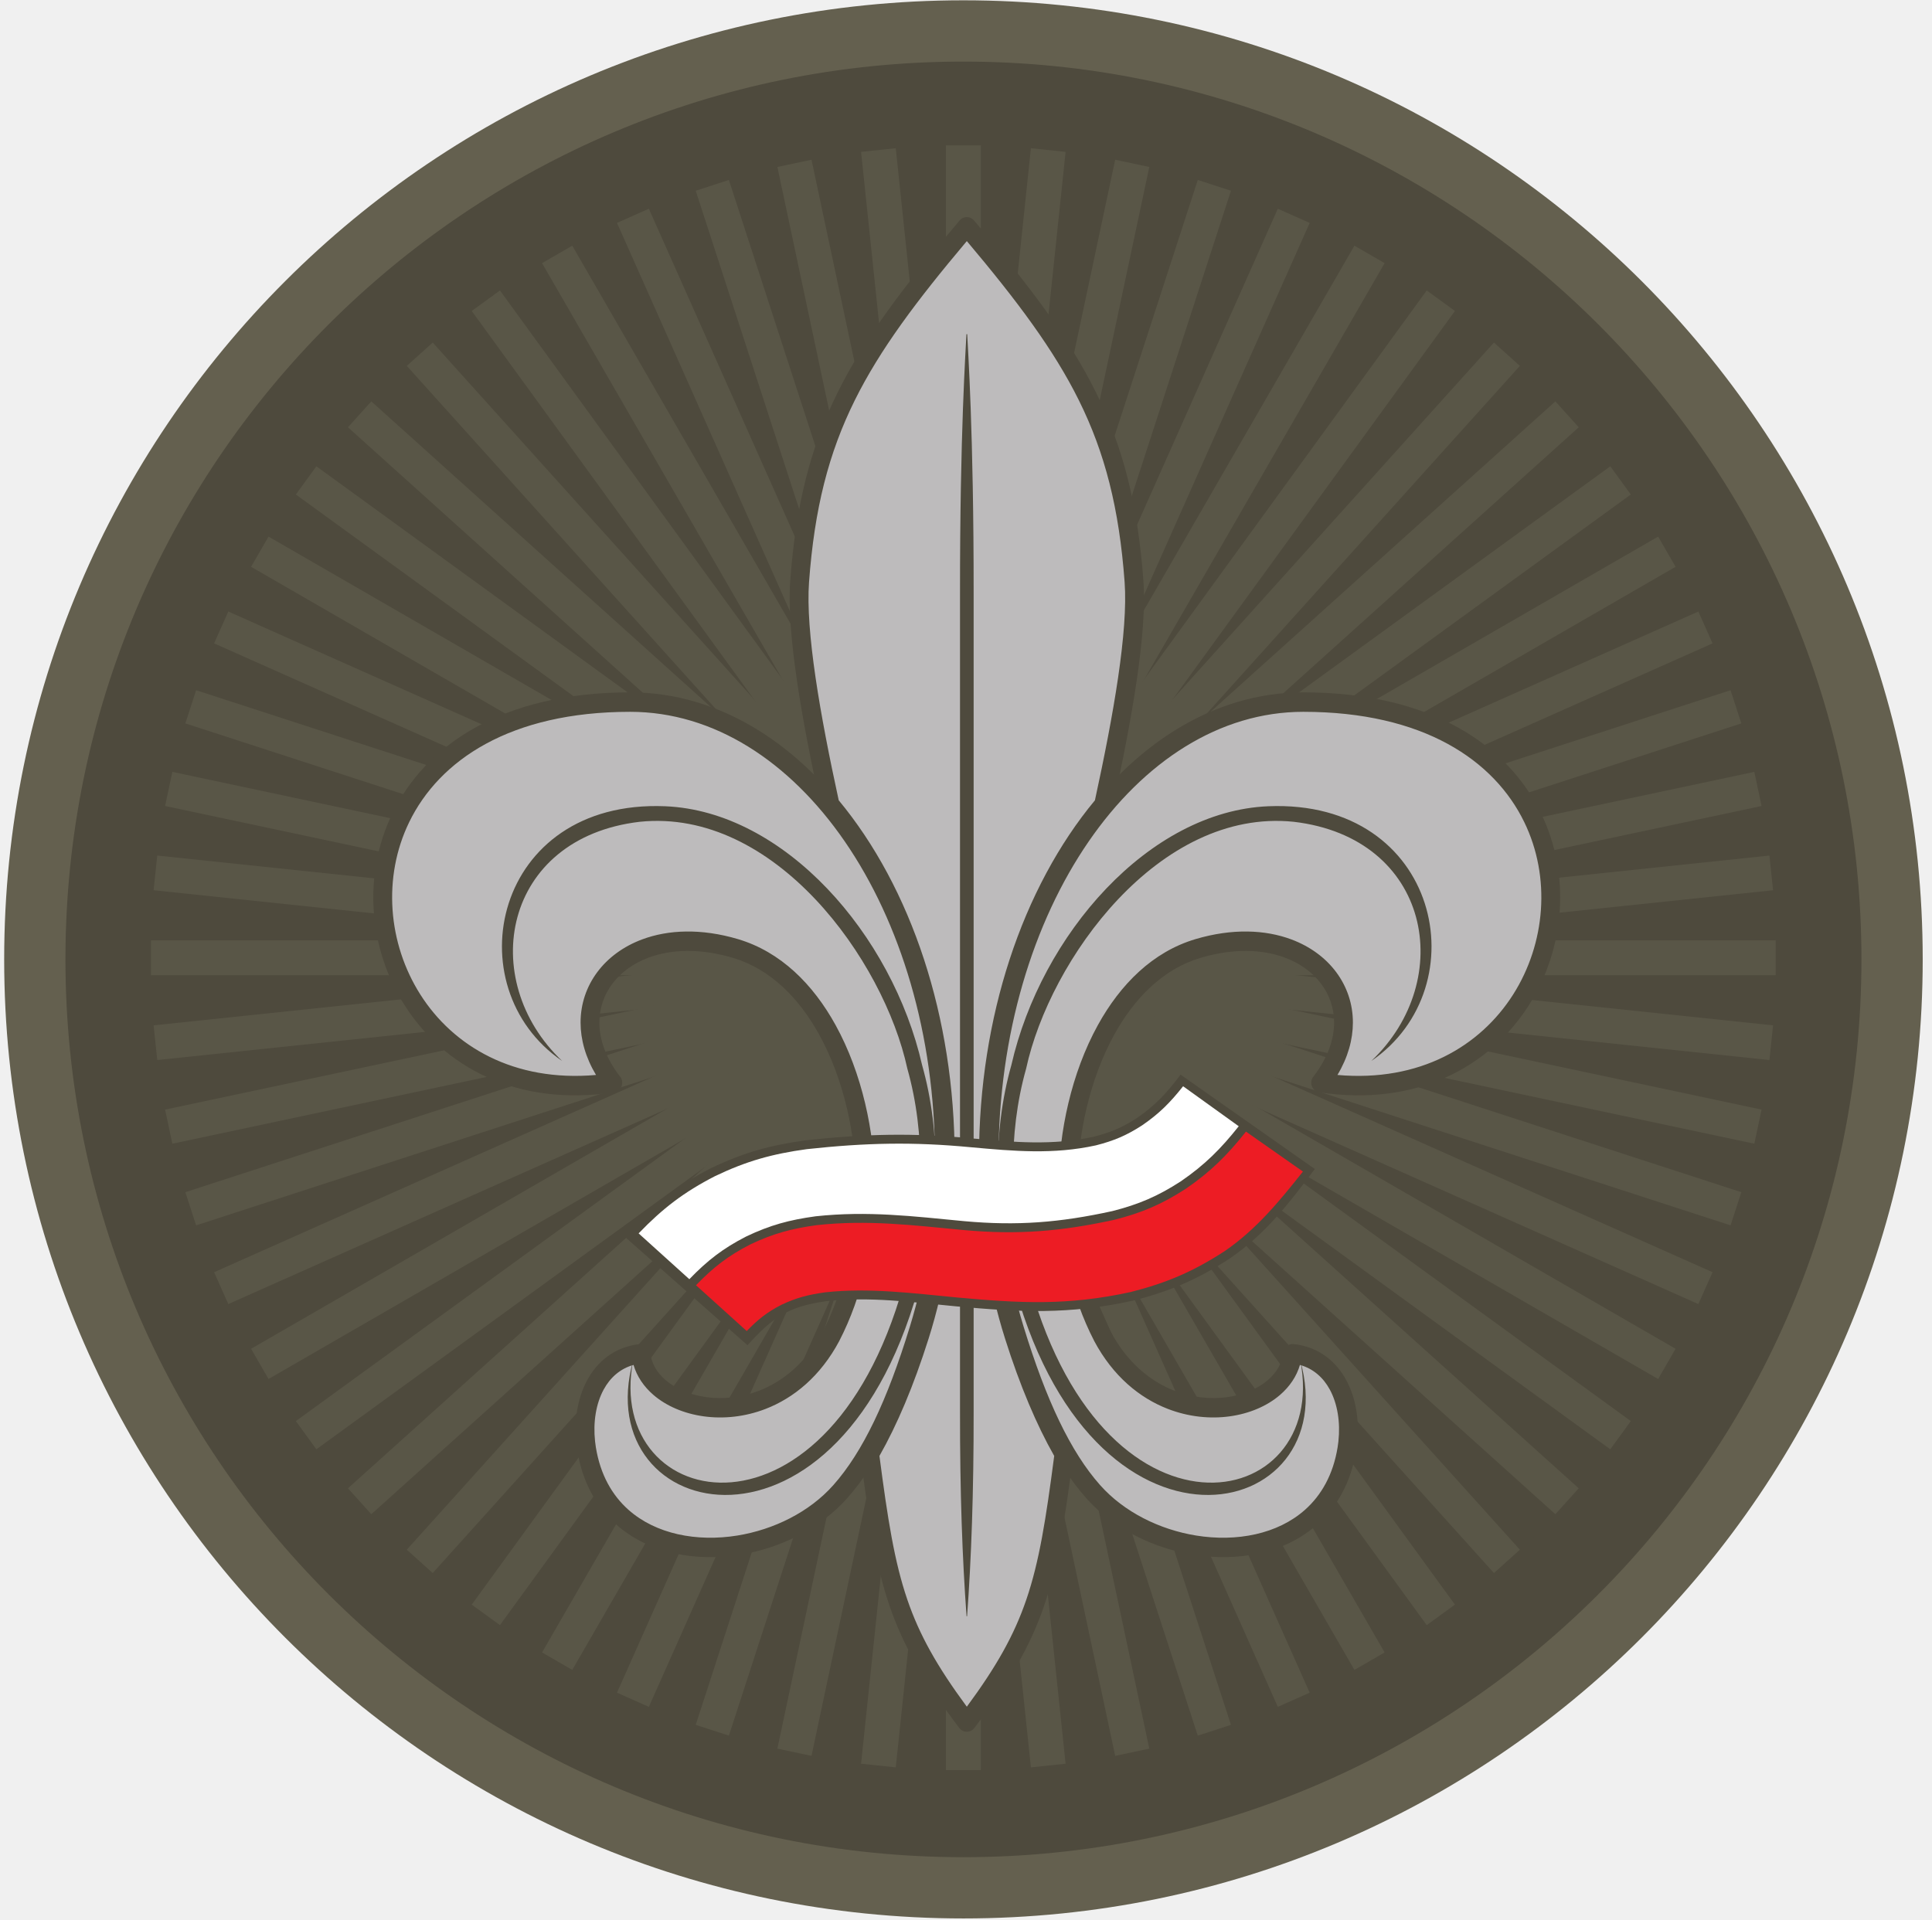
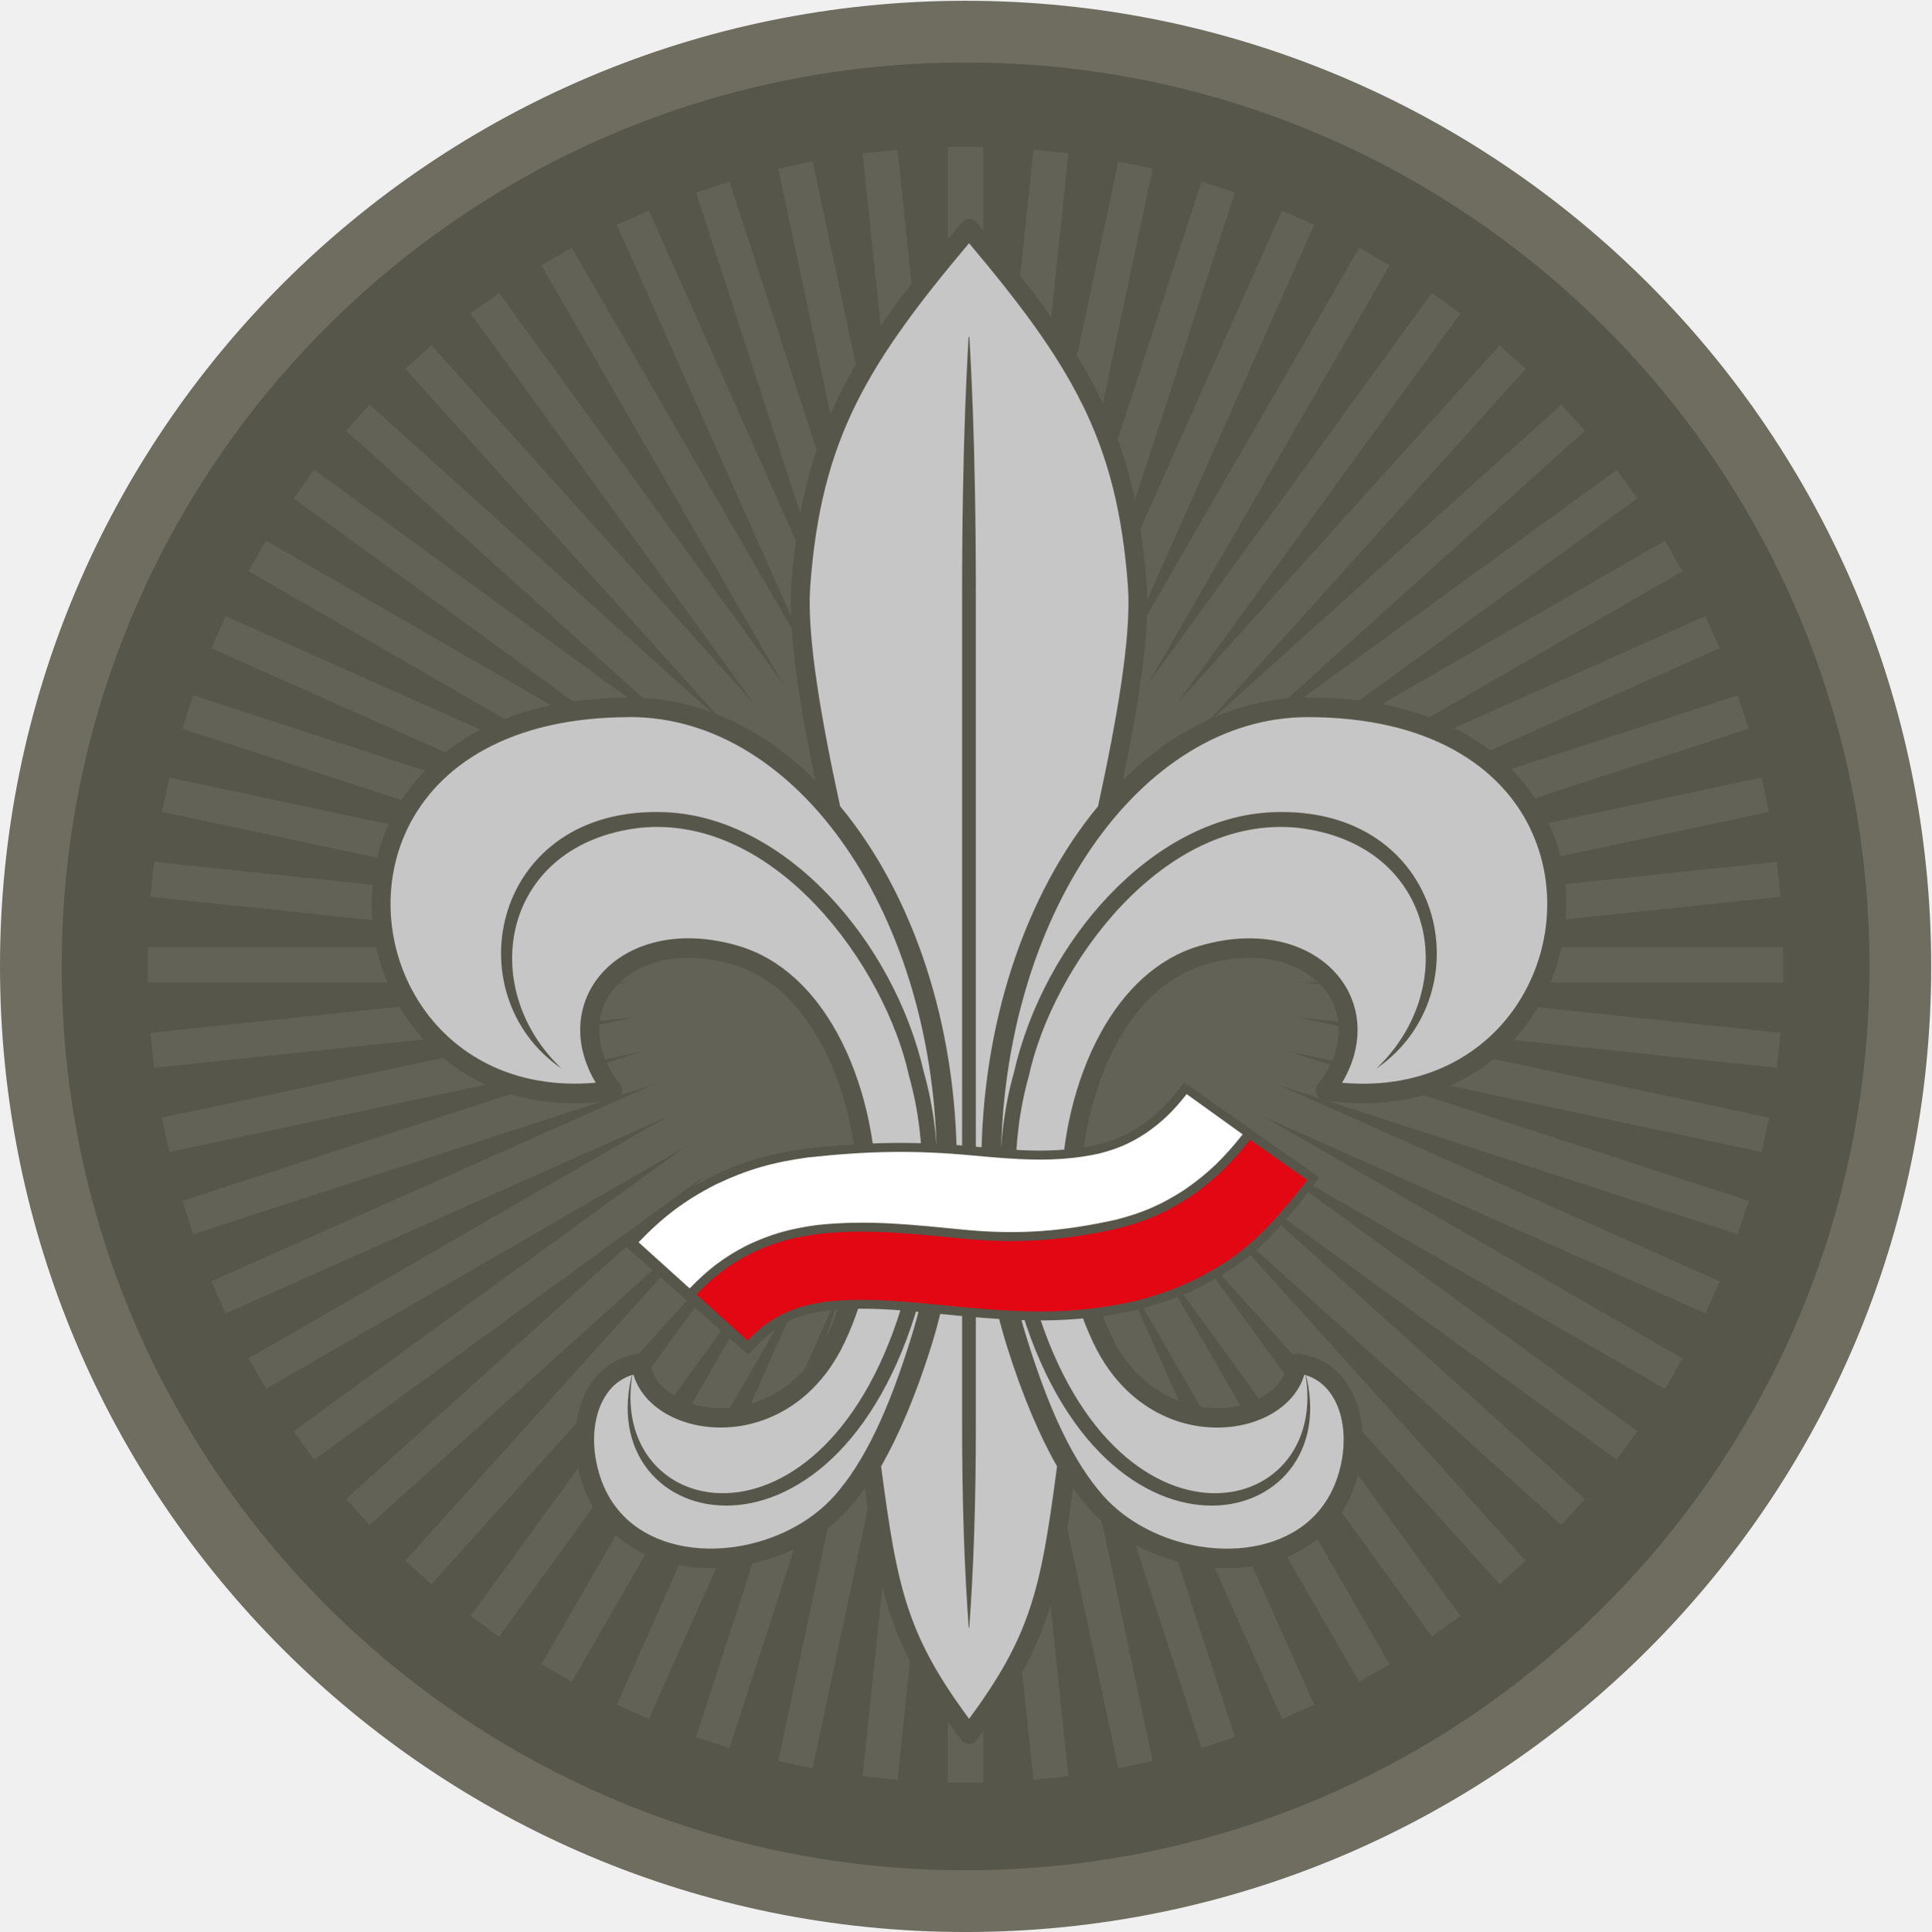
- <svg xmlns="http://www.w3.org/2000/svg" viewBox="0 0 209.333 208" height="208" width="209.333" xml:space="preserve" id="svg2" version="1.1">
-   <defs id="defs6" />
-   <g transform="matrix(1.333333,0,0,-1.333333,0,208)" id="g10">
-     <g transform="scale(0.1)" id="g12">
-       <path id="path14" style="fill:#64604f;fill-opacity:1;fill-rule:evenodd;stroke:none" d="m 782.922,1559.75 c 430.528,0 779.528,-349.01 779.528,-779.535 0,-430.52 -349,-779.524 -779.528,-779.524 C 352.398,0.691 3.395,349.695 3.395,780.215 c 0,430.525 349.003,779.535 779.527,779.535" />
-       <path id="path16" style="fill:#4e4a3d;fill-opacity:1;fill-rule:nonzero;stroke:none" d="m 782.922,1509.95 c 403.028,0 729.738,-326.71 729.738,-729.735 0,-403.024 -326.71,-729.738 -729.738,-729.738 -403.027,0 -729.738,326.714 -729.738,729.738 0,403.025 326.711,729.735 729.738,729.735" />
-       <path id="path18" style="fill:#4e4a3d;fill-opacity:1;fill-rule:evenodd;stroke:none" d="m 782.922,1440.37 c 364.598,0 660.148,-295.56 660.148,-660.155 0,-364.594 -295.55,-660.152 -660.148,-660.152 -364.594,0 -660.152,295.558 -660.152,660.152 0,364.595 295.558,660.155 660.152,660.155" />
-       <path id="path20" style="fill:none;stroke:#595647;stroke-width:28.347;stroke-linecap:butt;stroke-linejoin:miter;stroke-miterlimit:22.926;stroke-dasharray:none;stroke-opacity:1" d="M 782.836,1441.65 V 121.352" />
-       <path id="path22" style="fill:none;stroke:#595647;stroke-width:28.347;stroke-linecap:butt;stroke-linejoin:miter;stroke-miterlimit:22.926;stroke-dasharray:none;stroke-opacity:1" d="M 713.832,1438.04 851.84,124.969" />
-       <path id="path24" style="fill:none;stroke:#595647;stroke-width:28.347;stroke-linecap:butt;stroke-linejoin:miter;stroke-miterlimit:22.926;stroke-dasharray:none;stroke-opacity:1" d="M 645.582,1427.23 920.09,135.777" />
-       <path id="path26" style="fill:none;stroke:#595647;stroke-width:28.347;stroke-linecap:butt;stroke-linejoin:miter;stroke-miterlimit:22.926;stroke-dasharray:none;stroke-opacity:1" d="M 578.836,1409.34 986.832,153.66" />
-       <path id="path28" style="fill:none;stroke:#595647;stroke-width:28.347;stroke-linecap:butt;stroke-linejoin:miter;stroke-miterlimit:22.926;stroke-dasharray:none;stroke-opacity:1" d="M 514.328,1384.58 1051.34,178.426" />
-       <path id="path30" style="fill:none;stroke:#595647;stroke-width:28.347;stroke-linecap:butt;stroke-linejoin:miter;stroke-miterlimit:22.926;stroke-dasharray:none;stroke-opacity:1" d="M 452.762,1353.21 1112.91,209.797" />
-       <path id="path32" style="fill:none;stroke:#595647;stroke-width:28.347;stroke-linecap:butt;stroke-linejoin:miter;stroke-miterlimit:22.926;stroke-dasharray:none;stroke-opacity:1" d="M 394.809,1315.58 1170.86,247.43" />
-       <path id="path34" style="fill:none;stroke:#595647;stroke-width:28.347;stroke-linecap:butt;stroke-linejoin:miter;stroke-miterlimit:22.926;stroke-dasharray:none;stroke-opacity:1" d="M 341.109,1272.09 1224.56,290.914" />
-       <path id="path36" style="fill:none;stroke:#595647;stroke-width:28.347;stroke-linecap:butt;stroke-linejoin:miter;stroke-miterlimit:22.926;stroke-dasharray:none;stroke-opacity:1" d="M 292.25,1223.23 1273.43,339.777" />
-       <path id="path38" style="fill:none;stroke:#595647;stroke-width:28.347;stroke-linecap:butt;stroke-linejoin:miter;stroke-miterlimit:22.926;stroke-dasharray:none;stroke-opacity:1" d="M 248.762,1169.53 1316.91,393.477" />
-       <path id="path40" style="fill:none;stroke:#595647;stroke-width:28.347;stroke-linecap:butt;stroke-linejoin:miter;stroke-miterlimit:22.926;stroke-dasharray:none;stroke-opacity:1" d="M 211.129,1111.58 1354.54,451.43" />
-       <path id="path42" style="fill:none;stroke:#595647;stroke-width:28.347;stroke-linecap:butt;stroke-linejoin:miter;stroke-miterlimit:22.926;stroke-dasharray:none;stroke-opacity:1" d="M 179.758,1050.01 1385.91,512.996" />
-       <path id="path44" style="fill:none;stroke:#595647;stroke-width:28.347;stroke-linecap:butt;stroke-linejoin:miter;stroke-miterlimit:22.926;stroke-dasharray:none;stroke-opacity:1" d="M 154.996,985.504 1410.68,577.508" />
-       <path id="path46" style="fill:none;stroke:#595647;stroke-width:28.347;stroke-linecap:butt;stroke-linejoin:miter;stroke-miterlimit:22.926;stroke-dasharray:none;stroke-opacity:1" d="M 137.109,918.758 1428.56,644.25" />
-       <path id="path48" style="fill:none;stroke:#595647;stroke-width:28.347;stroke-linecap:butt;stroke-linejoin:miter;stroke-miterlimit:22.926;stroke-dasharray:none;stroke-opacity:1" d="M 126.305,850.508 1439.37,712.5" />
-       <path id="path50" style="fill:none;stroke:#595647;stroke-width:28.347;stroke-linecap:butt;stroke-linejoin:miter;stroke-miterlimit:22.926;stroke-dasharray:none;stroke-opacity:1" d="M 122.688,781.504 H 1442.99" />
-       <path id="path52" style="fill:none;stroke:#595647;stroke-width:28.347;stroke-linecap:butt;stroke-linejoin:miter;stroke-miterlimit:22.926;stroke-dasharray:none;stroke-opacity:1" d="M 126.305,712.5 1439.37,850.508" />
-       <path id="path54" style="fill:none;stroke:#595647;stroke-width:28.347;stroke-linecap:butt;stroke-linejoin:miter;stroke-miterlimit:22.926;stroke-dasharray:none;stroke-opacity:1" d="M 137.109,644.25 1428.56,918.758" />
-       <path id="path56" style="fill:none;stroke:#595647;stroke-width:28.347;stroke-linecap:butt;stroke-linejoin:miter;stroke-miterlimit:22.926;stroke-dasharray:none;stroke-opacity:1" d="M 154.996,577.508 1410.68,985.504" />
-       <path id="path58" style="fill:none;stroke:#595647;stroke-width:28.347;stroke-linecap:butt;stroke-linejoin:miter;stroke-miterlimit:22.926;stroke-dasharray:none;stroke-opacity:1" d="M 179.758,512.996 1385.91,1050.01" />
-       <path id="path60" style="fill:none;stroke:#595647;stroke-width:28.347;stroke-linecap:butt;stroke-linejoin:miter;stroke-miterlimit:22.926;stroke-dasharray:none;stroke-opacity:1" d="M 211.129,451.43 1354.54,1111.58" />
-       <path id="path62" style="fill:none;stroke:#595647;stroke-width:28.347;stroke-linecap:butt;stroke-linejoin:miter;stroke-miterlimit:22.926;stroke-dasharray:none;stroke-opacity:1" d="M 248.762,393.477 1316.91,1169.53" />
-       <path id="path64" style="fill:none;stroke:#595647;stroke-width:28.347;stroke-linecap:butt;stroke-linejoin:miter;stroke-miterlimit:22.926;stroke-dasharray:none;stroke-opacity:1" d="m 292.25,339.777 981.18,883.453" />
-       <path id="path66" style="fill:none;stroke:#595647;stroke-width:28.347;stroke-linecap:butt;stroke-linejoin:miter;stroke-miterlimit:22.926;stroke-dasharray:none;stroke-opacity:1" d="M 341.109,290.918 1224.56,1272.09" />
-       <path id="path68" style="fill:none;stroke:#595647;stroke-width:28.347;stroke-linecap:butt;stroke-linejoin:miter;stroke-miterlimit:22.926;stroke-dasharray:none;stroke-opacity:1" d="M 394.809,247.43 1170.86,1315.58" />
-       <path id="path70" style="fill:none;stroke:#595647;stroke-width:28.347;stroke-linecap:butt;stroke-linejoin:miter;stroke-miterlimit:22.926;stroke-dasharray:none;stroke-opacity:1" d="M 452.762,209.797 1112.91,1353.21" />
-       <path id="path72" style="fill:none;stroke:#595647;stroke-width:28.347;stroke-linecap:butt;stroke-linejoin:miter;stroke-miterlimit:22.926;stroke-dasharray:none;stroke-opacity:1" d="M 514.328,178.426 1051.34,1384.58" />
-       <path id="path74" style="fill:none;stroke:#595647;stroke-width:28.347;stroke-linecap:butt;stroke-linejoin:miter;stroke-miterlimit:22.926;stroke-dasharray:none;stroke-opacity:1" d="M 578.836,153.664 986.832,1409.35" />
-       <path id="path76" style="fill:none;stroke:#595647;stroke-width:28.347;stroke-linecap:butt;stroke-linejoin:miter;stroke-miterlimit:22.926;stroke-dasharray:none;stroke-opacity:1" d="M 645.582,135.781 920.09,1427.23" />
-       <path id="path78" style="fill:none;stroke:#595647;stroke-width:28.347;stroke-linecap:butt;stroke-linejoin:miter;stroke-miterlimit:22.926;stroke-dasharray:none;stroke-opacity:1" d="M 713.832,124.973 851.84,1438.04" />
-       <path id="path80" style="fill:none;stroke:#595647;stroke-width:28.347;stroke-linecap:butt;stroke-linejoin:miter;stroke-miterlimit:22.926;stroke-dasharray:none;stroke-opacity:1" d="M 782.836,121.355 V 1441.66" />
-       <path id="path82" style="fill:#bdbbbc;fill-opacity:1;fill-rule:evenodd;stroke:none" d="m 785.668,1375.89 c 88.855,-104.63 126.906,-166.78 135.859,-288.43 3.016,-40.98 -9.082,-110.026 -24.66,-181.362 -57.16,-68.008 -93.64,-171.313 -93.64,-287.008 0,-3.211 0.035,-6.418 0.101,-9.613 l -0.004,-0.348 c 0,-47.68 7.535,-93.191 20.707,-134.828 11.969,-37.832 25.348,-69.836 40.563,-96.102 -13.793,-106.062 -22.024,-143.207 -78.926,-218.14 -56.898,74.933 -65.129,112.078 -78.922,218.14 15.215,26.266 28.59,58.27 40.563,96.102 13.168,41.637 20.707,87.148 20.707,134.828 v 0.348 c 0.062,3.195 0.097,6.402 0.097,9.613 0,115.695 -36.484,219 -93.64,287.008 -15.578,71.336 -27.676,140.382 -24.66,181.362 8.953,121.65 47.003,183.8 135.855,288.43" />
-       <path id="path84" style="fill:#4e4a3d;fill-opacity:1;fill-rule:nonzero;stroke:none" d="m 791.59,1380.74 c 44.754,-52.71 76.762,-94.81 98.832,-139.3 22.199,-44.74 34.191,-91.56 38.742,-153.44 1.551,-21.08 -0.75,-49.14 -5.418,-80.95 -4.629,-31.519 -11.578,-66.784 -19.394,-102.57 -0.321,-1.488 -1.055,-2.781 -2.055,-3.789 -28.289,-33.8 -51.406,-76.57 -67.332,-125.378 -15.434,-47.309 -24.07,-100.27 -24.07,-156.223 l -0.004,-4.754 c 0.011,-1.488 0.043,-3.055 0.074,-4.711 l -0.004,-0.309 v -0.187 h 0.031 c 0,-23.008 1.781,-45.484 5.117,-67.231 3.473,-22.585 8.633,-44.429 15.231,-65.285 5.969,-18.871 12.219,-36.113 18.797,-51.734 6.59,-15.664 13.601,-29.945 21.078,-42.852 0.933,-1.613 1.215,-3.437 0.914,-5.14 C 865.184,323.523 859.613,287.418 848.543,255 837.375,222.273 820.75,193.637 791.75,155.445 c -2.547,-3.355 -7.336,-4.015 -10.691,-1.465 -0.614,0.465 -1.137,1 -1.571,1.594 -28.933,38.125 -45.535,66.739 -56.695,99.426 -11.09,32.484 -16.664,68.668 -23.621,122.207 -0.227,1.742 0.148,3.418 0.965,4.82 h -0.008 c 7.473,12.907 14.48,27.188 21.074,42.852 6.578,15.621 12.828,32.863 18.793,51.734 6.598,20.856 11.762,42.696 15.234,65.285 3.336,21.747 5.118,44.223 5.118,67.231 h 0.027 v 0.348 l 0.004,0.148 h -0.004 c 0.031,1.656 0.059,3.23 0.07,4.711 l -0.004,4.754 c 0,55.953 -8.632,108.914 -24.07,156.223 -16,49.042 -39.266,91.996 -67.742,125.875 -0.828,0.988 -1.363,2.121 -1.613,3.3 l -0.032,-0.008 c -7.816,35.786 -14.765,71.047 -19.394,102.57 -4.668,31.81 -6.965,59.87 -5.414,80.95 4.551,61.88 16.543,108.7 38.742,153.44 22.082,44.52 54.117,86.64 98.91,139.39 2.731,3.23 7.559,3.63 10.785,0.9 0.356,-0.3 0.688,-0.64 0.977,-0.99 z m 85.113,-146.06 c -20.437,41.19 -50.027,80.7 -91.035,129.36 -41.004,-48.66 -70.594,-88.17 -91.031,-129.36 -21.278,-42.9 -32.789,-87.98 -37.188,-147.76 -1.461,-19.9 0.778,-46.86 5.297,-77.65 4.481,-30.551 11.219,-64.84 18.824,-99.766 29.196,-35.184 53,-79.324 69.36,-129.457 15.933,-48.848 24.851,-103.418 24.851,-160.957 l -0.058,-4.871 c -0.016,-1.711 -0.039,-3.336 -0.067,-4.867 v -0.223 h 0.032 c 0,-23.75 -1.848,-46.988 -5.305,-69.512 -3.598,-23.426 -8.945,-46.043 -15.77,-67.621 -6,-18.969 -12.425,-36.644 -19.332,-53.047 -6.504,-15.449 -13.367,-29.554 -20.621,-42.328 6.672,-51.113 12.113,-85.894 22.629,-116.707 9.82,-28.762 24.199,-54.367 48.379,-87.125 24.18,32.758 38.562,58.363 48.379,87.125 10.519,30.813 15.961,65.594 22.633,116.707 -7.258,12.766 -14.117,26.879 -20.621,42.328 -6.907,16.403 -13.336,34.078 -19.336,53.047 -6.825,21.582 -12.168,44.199 -15.766,67.629 -3.457,22.516 -5.305,45.754 -5.305,69.504 h 0.032 v 0.031 0.219 c -0.028,1.527 -0.055,3.144 -0.067,4.84 l -0.058,4.871 c 0,57.539 8.918,112.109 24.851,160.957 16.36,50.133 40.16,94.273 69.36,129.457 7.601,34.926 14.339,69.215 18.824,99.766 4.519,30.79 6.758,57.75 5.297,77.65 -4.399,59.78 -15.914,104.86 -37.188,147.76 z m -65.738,-625.231 -0.004,-0.133 0.004,0.133" />
-       <path id="path86" style="fill:#4e4a3d;fill-opacity:1;fill-rule:nonzero;stroke:none" d="m 785.668,246.289 h -0.215 c -3.414,46.43 -5.41,100.711 -5.32,166.504 v 664.077 c -0.113,131.81 4.75,200.24 5.219,211.51 h 0.316 0.32 c 0.465,-11.27 5.332,-79.7 5.219,-211.51 V 412.793 C 791.297,347 789.301,292.719 785.883,246.289 h -0.215" />
-       <path id="path88" style="fill:#bdbbbc;fill-opacity:1;fill-rule:evenodd;stroke:none" d="m 1059.08,989.336 c 290.96,0 239.98,-343.297 14.13,-309.379 50.52,65.129 -8.56,136.16 -99.605,109.133 -71.519,-21.231 -105.632,-116.258 -105.632,-191.711 0,-46.742 10.425,-89.672 27.836,-123.379 45.402,-85.43 149.391,-65.023 154.571,-14.297 35.01,-3.754 50.11,-40.465 44.15,-77.344 -16.42,-101.476 -149.124,-98.98 -206.132,-34.816 -25.085,28.242 -45.296,71.129 -63.949,131.93 -13.172,42.929 -20.707,89.859 -20.707,139.019 0,204.813 114.321,370.844 255.338,370.844" />
-       <path id="path90" style="fill:#4e4a3d;fill-opacity:1;fill-rule:nonzero;stroke:none" d="m 1059.08,997.246 c 104.4,0 166.47,-43.324 193.23,-98.398 12.21,-25.106 17.03,-52.602 15.14,-79.524 -1.87,-26.926 -10.43,-53.332 -24.98,-76.265 -31.37,-49.461 -90.45,-82.911 -170.34,-70.914 -4.18,0.613 -7.1,4.609 -6.5,8.925 0.23,1.66 0.94,3.125 1.98,4.266 11.34,14.793 16.48,29.727 16.52,43.379 0.02,11.672 -3.69,22.508 -10.44,31.543 -6.9,9.25 -17,16.707 -29.57,21.387 -18.33,6.832 -41.83,7.738 -68.421,-0.149 -30.476,-9.047 -53.828,-32.699 -70.265,-62.535 -20.032,-36.352 -29.797,-81.742 -29.797,-121.582 0,-22.359 2.441,-43.785 6.926,-63.645 l 0.058,-0.289 c 4.629,-20.433 11.399,-39.215 19.883,-55.656 l 0.012,0.012 c 13.441,-25.293 32.289,-40.606 51.902,-48.196 14.484,-5.613 29.398,-7.042 42.844,-5.199 13.158,1.809 24.818,6.75 33.148,13.946 6.95,6.011 11.49,13.601 12.36,22.152 0.43,4.332 4.19,7.484 8.39,7.039 0.95,-0.094 2,-0.246 3.14,-0.434 18.27,-2.949 31.55,-13.847 39.72,-28.921 7.84,-14.473 10.82,-32.79 8.83,-51.391 l -0.03,-0.234 c -0.2,-1.844 -0.45,-3.68 -0.75,-5.497 -4.23,-26.203 -15.72,-46.066 -31.6,-60.171 -13.22,-11.747 -29.38,-19.403 -46.84,-23.348 -17.16,-3.875 -35.669,-4.156 -53.915,-1.207 -32.957,5.332 -65.129,21.332 -86.945,45.89 -13.059,14.7 -24.79,33.09 -35.618,55.579 -10.726,22.277 -20.586,48.566 -30.011,79.285 -6.828,22.25 -12.168,45.57 -15.766,69.726 -3.457,23.211 -5.301,47.18 -5.301,71.672 0,104.063 29.129,198.403 76.223,266.801 47.629,69.168 113.652,111.953 186.783,111.953 z m 179.57,-105.441 c -24.37,50.168 -81.91,89.629 -179.57,89.629 -67.885,0 -129.533,-40.239 -174.318,-105.282 -45.321,-65.824 -73.352,-156.91 -73.352,-257.66 0,-23.719 1.781,-46.898 5.121,-69.328 3.469,-23.289 8.629,-45.805 15.227,-67.316 9.23,-30.075 18.805,-55.637 29.113,-77.059 10.211,-21.211 21.133,-38.394 33.16,-51.934 19.422,-21.863 48.297,-36.14 78.02,-40.949 16.355,-2.644 32.949,-2.386 48.339,1.082 15.08,3.41 28.92,9.918 40.07,19.825 13.28,11.8 22.92,28.566 26.52,50.847 0.25,1.563 0.47,3.11 0.63,4.629 l 0.02,0.238 c 1.66,15.438 -0.7,30.422 -6.97,42.004 -5.26,9.707 -13.39,17.028 -24.29,20.059 -2.75,-9.418 -8.4,-17.66 -16.14,-24.348 -10.49,-9.062 -24.91,-15.25 -40.988,-17.457 -15.797,-2.172 -33.273,-0.504 -50.219,6.059 -22.757,8.812 -44.546,26.414 -59.925,55.355 l 0.015,0.012 -0.047,0.086 c -9.136,17.687 -16.406,37.777 -21.343,59.531 l -0.082,0.324 c -4.754,21.067 -7.34,43.696 -7.34,67.227 0,42.25 10.429,90.527 31.828,129.367 18.301,33.211 44.625,59.625 79.379,69.942 29.832,8.855 56.622,7.683 77.822,-0.219 15.35,-5.723 27.81,-14.985 36.46,-26.571 8.8,-11.796 13.65,-25.941 13.61,-41.183 -0.03,-13.652 -3.99,-28.113 -12.55,-42.442 66.78,-5.921 116.08,23.305 142.8,65.426 13.12,20.696 20.83,44.485 22.53,68.731 1.69,24.246 -2.61,48.922 -13.53,71.375" />
-       <path id="path92" style="fill:#4e4a3d;fill-opacity:1;fill-rule:nonzero;stroke:none" d="M 821.863,694.293 C 806.203,638.738 808.242,578.309 822.082,523.645 885.684,272.367 1093.75,321.746 1056.7,453.988 1080.92,328.91 893.574,291.59 834.172,526.25 c -13.422,53.027 -15.434,111.531 -0.309,165.168 19.176,88.609 107.977,211.887 217.397,200.637 111.4,-13.028 132.69,-128.481 63.12,-194.418 87.93,60.113 55.7,212.793 -83.73,207.043 C 933.688,900.66 846.016,800.328 821.863,694.293" />
-       <path id="path94" style="fill:#bdbbbc;fill-opacity:1;fill-rule:evenodd;stroke:none" d="m 512.113,989.336 c -290.957,0 -239.98,-343.297 -14.129,-309.379 -50.515,65.129 8.555,136.16 99.606,109.133 71.515,-21.231 105.633,-116.258 105.633,-191.711 0,-46.742 -10.43,-89.672 -27.836,-123.379 -45.403,-85.43 -149.395,-65.023 -154.574,-14.297 -35.008,-3.754 -50.114,-40.465 -44.149,-77.344 16.418,-101.476 149.121,-98.98 206.129,-34.816 25.086,28.242 45.293,71.129 63.949,131.93 13.172,42.929 20.711,89.859 20.711,139.019 0,204.813 -114.324,370.844 -255.34,370.844" />
-       <path id="path96" style="fill:#4e4a3d;fill-opacity:1;fill-rule:nonzero;stroke:none" d="m 512.113,981.434 c -97.656,0 -155.199,-39.461 -179.574,-89.629 -10.91,-22.453 -15.215,-47.129 -13.527,-71.375 1.695,-24.246 9.414,-48.035 22.535,-68.731 26.723,-42.125 76.019,-71.347 142.789,-65.426 -8.555,14.329 -12.516,28.79 -12.547,42.442 -0.035,15.242 4.809,29.387 13.613,41.183 8.649,11.586 21.106,20.848 36.457,26.571 21.204,7.902 47.989,9.074 77.829,0.219 34.753,-10.317 61.078,-36.731 79.371,-69.942 21.402,-38.84 31.832,-87.117 31.832,-129.367 0,-23.531 -2.586,-46.16 -7.34,-67.227 l -0.082,-0.324 c -4.938,-21.754 -12.207,-41.844 -21.344,-59.531 l -0.043,-0.086 0.016,-0.012 c -15.383,-28.941 -37.172,-46.543 -59.926,-55.355 -16.945,-6.563 -34.43,-8.227 -50.219,-6.059 -16.074,2.207 -30.504,8.395 -40.992,17.457 -7.734,6.688 -13.391,14.93 -16.141,24.348 -10.902,-3.031 -19.027,-10.352 -24.285,-20.059 -6.273,-11.582 -8.633,-26.566 -6.976,-42.004 l 0.027,-0.238 c 0.164,-1.519 0.375,-3.066 0.625,-4.629 3.605,-22.281 13.242,-39.047 26.519,-50.847 11.153,-9.907 24.989,-16.415 40.071,-19.825 15.387,-3.468 31.984,-3.726 48.344,-1.082 29.714,4.809 58.593,19.086 78.011,40.949 12.032,13.54 22.953,30.723 33.164,51.934 10.313,21.422 19.883,46.984 29.11,77.059 6.601,21.511 11.761,44.027 15.23,67.316 3.34,22.43 5.121,45.609 5.121,69.328 0,100.75 -28.027,191.836 -73.347,257.66 C 641.645,941.195 580,981.434 512.113,981.434 Z M 318.879,898.848 c 26.762,55.074 88.828,98.398 193.234,98.398 73.129,0 139.157,-42.785 186.782,-111.953 47.093,-68.398 76.222,-162.738 76.222,-266.801 0,-24.492 -1.84,-48.461 -5.297,-71.672 -3.597,-24.156 -8.941,-47.476 -15.769,-69.726 -9.426,-30.719 -19.289,-57.004 -30.008,-79.285 -10.828,-22.489 -22.563,-40.879 -35.617,-55.579 -21.821,-24.558 -53.988,-40.558 -86.949,-45.89 -18.25,-2.949 -36.758,-2.668 -53.914,1.207 -17.461,3.945 -33.622,11.601 -46.836,23.348 -15.879,14.105 -27.372,33.968 -31.61,60.171 -0.297,1.817 -0.547,3.653 -0.746,5.497 l -0.027,0.234 c -1.996,18.601 0.992,36.918 8.828,51.391 8.168,15.074 21.445,25.972 39.715,28.921 1.148,0.188 2.203,0.34 3.148,0.434 4.199,0.445 7.957,-2.707 8.387,-7.039 0.875,-8.551 5.406,-16.141 12.367,-22.152 8.324,-7.196 19.984,-12.137 33.141,-13.946 13.445,-1.843 28.359,-0.414 42.847,5.199 19.614,7.59 38.457,22.903 51.895,48.196 l 0.016,-0.012 c 8.484,16.441 15.253,35.223 19.882,55.656 l 0.063,0.289 c 4.48,19.86 6.922,41.286 6.922,63.645 0,39.84 -9.762,85.23 -29.793,121.582 -16.442,29.836 -39.789,53.488 -70.27,62.535 -26.59,7.887 -50.094,6.981 -68.418,0.149 -12.57,-4.68 -22.668,-12.137 -29.57,-21.387 -6.75,-9.035 -10.465,-19.871 -10.438,-31.543 0.032,-13.652 5.176,-28.586 16.516,-43.379 1.035,-1.141 1.75,-2.606 1.981,-4.266 0.593,-4.316 -2.317,-8.312 -6.5,-8.925 -79.887,-11.997 -138.969,21.453 -170.336,70.914 -14.551,22.933 -23.114,49.339 -24.993,76.265 -1.879,26.922 2.946,54.418 15.145,79.524" />
-       <path id="path98" style="fill:#4e4a3d;fill-opacity:1;fill-rule:nonzero;stroke:none" d="M 749.328,694.293 C 764.992,638.738 762.949,578.309 749.113,523.645 685.508,272.367 477.438,321.746 514.488,453.988 490.277,328.91 677.613,291.59 737.02,526.25 c 13.421,53.027 15.429,111.531 0.312,165.168 C 718.152,780.027 629.355,903.305 519.93,892.055 408.527,879.027 387.25,763.574 456.82,697.637 368.879,757.75 401.117,910.43 540.543,904.68 637.504,900.66 725.176,800.328 749.328,694.293" />
-       <path id="path100" style="fill:#4e4a3d;fill-opacity:1;fill-rule:nonzero;stroke:none" d="m 607.457,466.59 c 20.445,22.848 33.586,31.648 64.25,35.848 34.988,3.789 70.211,-0.899 105.035,-4.215 52.465,-4.789 91.633,-6.864 143.946,4.609 30.441,7.742 52.425,17.25 78.726,34.309 29.076,20.004 48.046,44.691 69.036,72.699 -36.36,25.562 -72.72,51.121 -109.079,76.68 -10.766,-14.364 -20.476,-24.954 -35.394,-35.215 -11.868,-7.7 -21.485,-11.746 -35.223,-15.242 -33.399,-7.325 -65.203,-4.426 -98.91,-1.348 -48.008,4.574 -86.348,3.715 -135.086,-1.555 -28.977,-3.972 -50.613,-10.012 -77.016,-22.66 -29.355,-15.109 -48.785,-30.789 -70.629,-55.203 L 607.457,466.59" />
-       <path id="path102" style="fill:#ffffff;fill-opacity:1;fill-rule:nonzero;stroke:none" d="m 560.176,520.266 c 14.605,15.16 27.277,25.011 46.129,34.679 19.383,9.278 35.191,13.532 56.465,16.446 42.273,4.574 79.015,0.039 120.886,-3.957 42.824,-3.907 77.598,-1.172 120.188,8.171 21.629,5.497 37.094,12.129 55.781,24.247 19.461,13.367 32.453,26.367 47.005,44.742 l -45.208,32.5 c -10.477,-13.231 -19.281,-22.153 -33.301,-31.774 -12.66,-8.207 -22.957,-12.558 -37.609,-16.285 -34.516,-7.566 -66.574,-4.703 -101.387,-1.531 -47.301,4.512 -85.437,3.664 -133.434,-1.531 -28.097,-3.848 -49.031,-9.668 -74.625,-21.934 -25.296,-12.973 -42.519,-26.191 -62.105,-46.531 13.742,-12.414 27.477,-24.828 41.215,-37.242" />
-       <path id="path104" style="fill:#ed1c24;fill-opacity:1;fill-rule:nonzero;stroke:none" d="m 606.816,478.121 c 8.918,9.27 16.532,15.367 28.051,21.27 12.266,5.879 22.442,8.386 35.906,10.23 35.563,3.852 71.293,-0.812 106.692,-4.191 51.488,-4.696 90.133,-6.825 141.465,4.433 29.523,7.516 50.832,16.719 76.336,33.262 25.574,17.539 44.424,40.5 63.534,64.633 l -46.29,32.469 C 997.422,621.184 983.938,607.715 963.766,593.871 944.27,581.227 928.164,574.32 905.598,568.57 c -43.641,-9.562 -78.797,-12.351 -122.664,-8.347 -41.141,3.922 -77.719,8.48 -119.235,3.984 -20.371,-2.793 -35.511,-6.836 -54.074,-15.723 -18.004,-9.242 -30.078,-18.632 -44.027,-33.121 13.742,-12.41 27.48,-24.82 41.218,-37.242" />
-     </g>
-   </g>
+ <svg xmlns="http://www.w3.org/2000/svg" id="Layer_1" version="1.1" viewBox="0 0 566.93 566.93">
+   <defs>
+     <style>
+       .st0 {
+         fill: none;
+         stroke: #636256;
+         stroke-miterlimit: 22.93;
+         stroke-width: 10.31px;
+       }
+ 
+       .st1 {
+         fill: #c6c6c6;
+       }
+ 
+       .st1, .st2, .st3 {
+         fill-rule: evenodd;
+       }
+ 
+       .st4 {
+         fill: #fff;
+       }
+ 
+       .st5, .st2 {
+         fill: #57564a;
+       }
+ 
+       .st6 {
+         fill: #e30613;
+       }
+ 
+       .st3 {
+         fill: #6f6d60;
+       }
+     </style>
+   </defs>
+   <path class="st3" d="M283.46.23c156.55,0,283.46,126.91,283.46,283.47s-126.91,283.46-283.46,283.46S0,440.25,0,283.69,126.91.23,283.46.23" />
+   <path class="st5" d="M283.46,18.33c146.55,0,265.36,118.81,265.36,265.36s-118.8,265.36-265.36,265.36S18.1,430.25,18.1,283.69,136.91,18.33,283.46,18.33" />
+   <path class="st2" d="M283.46,43.64c132.58,0,240.05,107.48,240.05,240.06s-107.48,240.06-240.05,240.06S43.41,416.27,43.41,283.69,150.88,43.64,283.46,43.64" />
+   <line class="st0" x1="283.43" y1="43.17" x2="283.43" y2="523.28" />
+   <line class="st0" x1="258.34" y1="44.49" x2="308.52" y2="521.96" />
+   <line class="st0" x1="233.52" y1="48.42" x2="333.34" y2="518.03" />
+   <line class="st0" x1="209.25" y1="54.92" x2="357.61" y2="511.53" />
+   <line class="st0" x1="185.79" y1="63.92" x2="381.07" y2="502.53" />
+   <line class="st0" x1="163.41" y1="75.33" x2="403.46" y2="491.12" />
+   <line class="st0" x1="142.33" y1="89.02" x2="424.53" y2="477.43" />
+   <line class="st0" x1="122.81" y1="104.83" x2="444.06" y2="461.62" />
+   <line class="st0" x1="105.04" y1="122.6" x2="461.83" y2="443.85" />
+   <line class="st0" x1="89.22" y1="142.12" x2="477.64" y2="424.33" />
+   <line class="st0" x1="75.54" y1="163.2" x2="491.33" y2="403.25" />
+   <line class="st0" x1="64.13" y1="185.59" x2="502.73" y2="380.86" />
+   <line class="st0" x1="55.13" y1="209.04" x2="511.74" y2="357.41" />
+   <line class="st0" x1="48.62" y1="233.31" x2="518.24" y2="333.13" />
+   <line class="st0" x1="44.69" y1="258.13" x2="522.17" y2="308.32" />
+   <line class="st0" x1="43.38" y1="283.22" x2="523.49" y2="283.22" />
+   <line class="st0" x1="44.69" y1="308.32" x2="522.17" y2="258.13" />
+   <line class="st0" x1="48.62" y1="333.13" x2="518.24" y2="233.31" />
+   <line class="st0" x1="55.13" y1="357.41" x2="511.74" y2="209.04" />
+   <line class="st0" x1="64.13" y1="380.86" x2="502.73" y2="185.58" />
+   <line class="st0" x1="75.54" y1="403.25" x2="491.33" y2="163.2" />
+   <line class="st0" x1="89.22" y1="424.33" x2="477.64" y2="142.12" />
+   <line class="st0" x1="105.04" y1="443.85" x2="461.83" y2="122.6" />
+   <line class="st0" x1="122.81" y1="461.62" x2="444.06" y2="104.83" />
+   <line class="st0" x1="142.33" y1="477.43" x2="424.53" y2="89.02" />
+   <line class="st0" x1="163.41" y1="491.12" x2="403.46" y2="75.33" />
+   <line class="st0" x1="185.79" y1="502.53" x2="381.07" y2="63.92" />
+   <line class="st0" x1="209.25" y1="511.53" x2="357.61" y2="54.92" />
+   <line class="st0" x1="233.52" y1="518.03" x2="333.34" y2="48.42" />
+   <line class="st0" x1="258.34" y1="521.96" x2="308.52" y2="44.48" />
+   <line class="st0" x1="283.43" y1="523.28" x2="283.43" y2="43.17" />
+   <path class="st1" d="M284.46,67.08c32.31,38.05,46.15,60.65,49.4,104.88,1.1,14.9-3.3,40.01-8.97,65.95-20.79,24.73-34.05,62.3-34.05,104.37,0,1.17.01,2.33.04,3.5v.13c0,17.34,2.74,33.89,7.53,49.03,4.35,13.76,9.22,25.4,14.75,34.95-5.01,38.57-8.01,52.08-28.7,79.32-20.69-27.25-23.68-40.76-28.7-79.32,5.53-9.55,10.4-21.19,14.75-34.95,4.79-15.14,7.53-31.69,7.53-49.03v-.13c.02-1.16.03-2.33.03-3.5,0-42.07-13.27-79.64-34.05-104.37-5.67-25.94-10.06-51.05-8.97-65.95,3.26-44.24,17.09-66.84,49.4-104.88" />
+   <path class="st5" d="M293.66,345.79v.05s0-.05,0-.05ZM317.57,118.43c-7.43-14.98-18.19-29.35-33.1-47.04-14.91,17.7-25.67,32.06-33.1,47.04-7.74,15.6-11.92,31.99-13.52,53.73-.53,7.24.28,17.04,1.93,28.24,1.63,11.11,4.08,23.58,6.85,36.28,10.62,12.79,19.27,28.85,25.22,47.08,5.8,17.76,9.04,37.61,9.04,58.53l-.02,1.77c0,.62-.01,1.21-.03,1.77v.08h.01c0,8.64-.67,17.09-1.93,25.28-1.31,8.52-3.25,16.74-5.73,24.59-2.18,6.9-4.52,13.32-7.03,19.29-2.36,5.62-4.86,10.75-7.5,15.39,2.43,18.59,4.4,31.23,8.23,42.44,3.57,10.46,8.8,19.77,17.59,31.68,8.79-11.91,14.02-21.22,17.59-31.68,3.83-11.2,5.8-23.85,8.23-42.44-2.64-4.64-5.13-9.77-7.5-15.39-2.51-5.97-4.85-12.39-7.03-19.29-2.48-7.85-4.42-16.07-5.73-24.59-1.26-8.19-1.93-16.64-1.93-25.27h.01v-.09c-.01-.56-.02-1.14-.02-1.76l-.02-1.77c0-20.92,3.24-40.77,9.04-58.53,5.95-18.23,14.6-34.28,25.22-47.08,2.76-12.7,5.21-25.17,6.85-36.28,1.64-11.2,2.46-21,1.93-28.24-1.6-21.74-5.79-38.13-13.52-53.73ZM286.62,65.32c16.27,19.17,27.91,34.48,35.94,50.65,8.07,16.27,12.43,33.3,14.09,55.8.56,7.67-.27,17.87-1.97,29.43-1.68,11.46-4.21,24.29-7.05,37.3-.12.54-.38,1.01-.75,1.38-10.29,12.29-18.69,27.84-24.48,45.59-5.61,17.2-8.75,36.46-8.75,56.81v1.73c0,.54.01,1.11.03,1.71v.11s0,.07,0,.07h.01c0,8.37.65,16.54,1.86,24.45,1.26,8.21,3.14,16.16,5.54,23.74,2.17,6.86,4.44,13.13,6.83,18.81,2.4,5.7,4.95,10.89,7.66,15.58.34.59.44,1.25.33,1.87-2.53,19.4-4.55,32.53-8.58,44.32-4.06,11.9-10.11,22.31-20.65,36.2-.93,1.22-2.67,1.46-3.89.53-.22-.17-.41-.37-.57-.58-10.52-13.86-16.56-24.27-20.62-36.15-4.03-11.81-6.06-24.97-8.59-44.44-.08-.63.05-1.24.35-1.75h0c2.72-4.69,5.27-9.89,7.66-15.58,2.39-5.68,4.66-11.95,6.83-18.81,2.4-7.58,4.28-15.53,5.54-23.74,1.21-7.91,1.86-16.08,1.86-24.45h.01v-.18s0,0,0,0c.01-.6.02-1.17.03-1.71v-1.73c0-20.35-3.14-39.6-8.75-56.81-5.82-17.83-14.28-33.45-24.63-45.77-.3-.36-.5-.77-.59-1.2h-.01c-2.84-13.01-5.37-25.83-7.05-37.3-1.7-11.57-2.53-21.77-1.97-29.43,1.66-22.5,6.02-39.53,14.09-55.8,8.03-16.19,19.68-31.5,35.97-50.69.99-1.17,2.75-1.32,3.92-.33.13.11.25.23.35.36Z" />
+   <path class="st5" d="M284.46,477.85h-.08c-1.24-16.88-1.97-36.62-1.94-60.55v-241.48c-.04-47.93,1.73-72.82,1.9-76.91h.23c.17,4.09,1.94,28.98,1.9,76.91v241.48c.03,23.92-.69,43.66-1.94,60.55h-.08Z" />
+   <path class="st1" d="M383.89,207.65c105.8,0,87.26,124.84,5.14,112.5,18.37-23.68-3.11-49.51-36.22-39.68-26.01,7.72-38.41,42.28-38.41,69.71,0,17,3.79,32.61,10.12,44.87,16.51,31.07,54.33,23.64,56.21,5.2,12.73,1.37,18.22,14.71,16.05,28.12-5.97,36.9-54.23,35.99-74.96,12.66-9.12-10.27-16.47-25.87-23.25-47.97-4.79-15.61-7.53-32.68-7.53-50.55,0-74.48,41.57-134.85,92.85-134.85" />
+   <path class="st5" d="M449.18,243.11c-8.86-18.24-29.79-32.59-65.3-32.59-24.69,0-47.1,14.63-63.39,38.28-16.48,23.94-26.67,57.06-26.67,93.69,0,8.63.65,17.05,1.86,25.21,1.26,8.47,3.14,16.66,5.54,24.48,3.36,10.94,6.84,20.23,10.59,28.02,3.71,7.71,7.68,13.96,12.06,18.89,7.06,7.95,17.56,13.14,28.37,14.89,5.95.96,11.98.87,17.58-.39,5.48-1.24,10.51-3.61,14.57-7.21,4.83-4.29,8.33-10.39,9.64-18.49.09-.57.17-1.13.23-1.68v-.09c.61-5.61-.25-11.06-2.53-15.27-1.91-3.53-4.87-6.19-8.83-7.29-1,3.42-3.05,6.42-5.87,8.85-3.81,3.3-9.06,5.55-14.91,6.35-5.74.79-12.1.18-18.26-2.2-8.27-3.2-16.2-9.61-21.79-20.13h0s-.02-.03-.02-.03c-3.32-6.43-5.97-13.74-7.76-21.65l-.03-.12c-1.73-7.66-2.67-15.89-2.67-24.45,0-15.36,3.79-32.92,11.57-47.04,6.65-12.08,16.23-21.68,28.86-25.43,10.85-3.22,20.59-2.79,28.3.08,5.58,2.08,10.11,5.45,13.26,9.66,3.2,4.29,4.96,9.43,4.95,14.98-.01,4.96-1.45,10.22-4.56,15.43,24.28,2.15,42.21-8.47,51.92-23.79,4.77-7.52,7.58-16.17,8.19-24.99.62-8.82-.95-17.79-4.92-25.95M383.89,204.77c37.96,0,60.53,15.75,70.27,35.78,4.44,9.13,6.19,19.13,5.51,28.92-.68,9.79-3.79,19.39-9.09,27.73-11.41,17.99-32.89,30.15-61.94,25.79-1.52-.22-2.58-1.68-2.36-3.25.08-.6.34-1.14.72-1.55,4.12-5.38,5.99-10.81,6-15.77.01-4.24-1.34-8.18-3.79-11.47-2.51-3.36-6.18-6.07-10.75-7.78-6.66-2.48-15.21-2.81-24.88.05-11.08,3.29-19.57,11.89-25.55,22.74-7.28,13.22-10.83,29.72-10.83,44.21,0,8.13.89,15.92,2.52,23.14l.02.11c1.68,7.43,4.15,14.26,7.23,20.24h0c4.89,9.19,11.74,14.76,18.87,17.52,5.27,2.04,10.69,2.56,15.58,1.89,4.78-.66,9.02-2.45,12.05-5.07,2.53-2.19,4.18-4.95,4.5-8.06.16-1.58,1.52-2.72,3.05-2.56.34.03.73.09,1.14.16,6.64,1.07,11.47,5.04,14.44,10.52,2.85,5.26,3.94,11.92,3.21,18.69v.08c-.08.67-.18,1.34-.28,2-1.54,9.53-5.72,16.75-11.49,21.88-4.81,4.27-10.68,7.06-17.03,8.49-6.24,1.41-12.97,1.51-19.61.44-11.98-1.94-23.68-7.76-31.62-16.69-4.75-5.35-9.01-12.03-12.95-20.21-3.9-8.1-7.49-17.66-10.91-28.83-2.48-8.09-4.42-16.57-5.73-25.35-1.26-8.44-1.93-17.16-1.93-26.06,0-37.84,10.59-72.15,27.72-97.02,17.32-25.15,41.33-40.71,67.92-40.71Z" />
+   <path class="st5" d="M297.63,314.94c-5.7,20.2-4.95,42.18.08,62.05,23.13,91.37,98.79,73.42,85.32,25.33,8.8,45.48-59.32,59.05-80.92-26.28-4.88-19.28-5.61-40.56-.11-60.06,6.97-32.22,39.26-77.05,79.05-72.96,40.51,4.74,48.25,46.72,22.95,70.7,31.98-21.86,20.26-77.38-30.45-75.29-35.26,1.46-67.14,37.95-75.92,76.5" />
+   <path class="st1" d="M184.99,207.65c-105.8,0-87.26,124.84-5.14,112.5-18.37-23.68,3.11-49.51,36.22-39.68,26.01,7.72,38.41,42.28,38.41,69.71,0,17-3.79,32.61-10.12,44.87-16.51,31.07-54.33,23.64-56.21,5.2-12.73,1.37-18.22,14.71-16.05,28.12,5.97,36.9,54.23,35.99,74.95,12.66,9.12-10.27,16.47-25.87,23.26-47.97,4.79-15.61,7.53-32.68,7.53-50.55,0-74.48-41.57-134.85-92.85-134.85" />
+   <path class="st5" d="M114.72,240.55c9.73-20.03,32.3-35.78,70.27-35.78,26.59,0,50.6,15.56,67.92,40.71,17.12,24.87,27.72,59.18,27.72,97.02,0,8.91-.67,17.62-1.93,26.06-1.31,8.78-3.25,17.26-5.73,25.35-3.43,11.17-7.01,20.73-10.91,28.83-3.94,8.18-8.2,14.87-12.95,20.21-7.93,8.93-19.63,14.75-31.62,16.69-6.64,1.07-13.37.97-19.61-.44-6.35-1.43-12.23-4.22-17.03-8.49-5.77-5.13-9.95-12.35-11.49-21.88-.11-.66-.2-1.33-.27-2v-.08c-.74-6.76.35-13.43,3.2-18.69,2.97-5.48,7.8-9.44,14.44-10.52.42-.07.8-.12,1.15-.16,1.53-.16,2.89.98,3.05,2.56.32,3.11,1.97,5.87,4.5,8.06,3.03,2.62,7.27,4.41,12.05,5.07,4.89.67,10.31.15,15.58-1.89,7.13-2.76,13.98-8.33,18.87-17.53h0c3.09-5.97,5.55-12.8,7.23-20.23l.02-.11c1.63-7.22,2.52-15.01,2.52-23.14,0-14.49-3.55-30.99-10.83-44.21-5.98-10.85-14.47-19.45-25.55-22.74-9.67-2.87-18.22-2.54-24.88-.05-4.57,1.7-8.24,4.41-10.75,7.78-2.45,3.29-3.8,7.23-3.79,11.47.01,4.96,1.88,10.39,6.01,15.77.38.41.64.95.72,1.55.22,1.57-.84,3.02-2.36,3.25-29.05,4.36-50.53-7.8-61.94-25.79-5.29-8.34-8.4-17.94-9.09-27.73-.68-9.79,1.07-19.79,5.51-28.92M184.99,210.52c-35.51,0-56.44,14.35-65.3,32.59-3.97,8.16-5.53,17.14-4.92,25.95.62,8.82,3.42,17.47,8.19,24.99,9.72,15.32,27.64,25.94,51.92,23.79-3.11-5.21-4.55-10.47-4.56-15.43-.01-5.54,1.75-10.69,4.95-14.98,3.14-4.21,7.68-7.58,13.26-9.66,7.71-2.87,17.45-3.3,28.3-.08,12.64,3.75,22.21,13.36,28.86,25.43,7.78,14.12,11.57,31.68,11.57,47.04,0,8.56-.94,16.79-2.67,24.45l-.03.12c-1.79,7.91-4.44,15.22-7.76,21.65l-.02.03h0c-5.59,10.53-13.52,16.93-21.79,20.13-6.16,2.39-12.52,2.99-18.26,2.2-5.85-.8-11.09-3.05-14.91-6.35-2.81-2.43-4.87-5.43-5.87-8.85-3.97,1.1-6.92,3.76-8.83,7.29-2.28,4.21-3.14,9.66-2.54,15.27v.09c.07.55.15,1.12.24,1.68,1.31,8.1,4.81,14.2,9.64,18.49,4.06,3.6,9.09,5.97,14.57,7.21,5.6,1.26,11.63,1.36,17.58.39,10.81-1.75,21.31-6.94,28.37-14.89,4.37-4.92,8.35-11.17,12.06-18.89,3.75-7.79,7.23-17.09,10.59-28.02,2.4-7.82,4.28-16.01,5.54-24.48,1.21-8.16,1.86-16.58,1.86-25.21,0-36.64-10.19-69.76-26.67-93.69-16.29-23.65-38.7-38.28-63.39-38.28Z" />
+   <path class="st5" d="M271.25,314.94c5.7,20.2,4.95,42.18-.08,62.05-23.13,91.37-98.79,73.42-85.32,25.33-8.8,45.48,59.32,59.05,80.92-26.28,4.88-19.28,5.61-40.56.11-60.06-6.97-32.22-39.26-77.05-79.05-72.96-40.51,4.74-48.25,46.72-22.95,70.7-31.98-21.86-20.26-77.38,30.45-75.29,35.26,1.46,67.14,37.95,75.92,76.5" />
+   <path class="st5" d="M219.66,397.74c7.43-8.31,12.21-11.51,23.36-13.04,12.72-1.38,25.53.33,38.2,1.53,19.08,1.74,33.32,2.5,52.34-1.68,11.07-2.82,19.06-6.27,28.63-12.48,10.57-7.27,17.47-16.25,25.11-26.44-13.22-9.29-26.44-18.59-39.67-27.88-3.91,5.22-7.45,9.07-12.87,12.81-4.31,2.8-7.81,4.27-12.81,5.54-12.15,2.66-23.71,1.61-35.97.49-17.46-1.66-31.4-1.35-49.12.57-10.54,1.44-18.4,3.64-28.01,8.24-10.67,5.5-17.74,11.2-25.68,20.07l36.49,32.26Z" />
+   <path class="st4" d="M202.47,378.22c5.31-5.51,9.92-9.09,16.77-12.61,7.05-3.37,12.8-4.92,20.53-5.98,15.37-1.66,28.73-.02,43.96,1.44,15.57,1.42,28.22.43,43.7-2.97,7.87-2,13.49-4.41,20.28-8.82,7.08-4.86,11.8-9.59,17.09-16.27l-16.44-11.82c-3.81,4.81-7.01,8.06-12.11,11.55-4.6,2.99-8.35,4.57-13.68,5.92-12.55,2.75-24.21,1.71-36.87.56-17.2-1.64-31.07-1.33-48.52.56-10.22,1.4-17.83,3.52-27.14,7.98-9.2,4.72-15.46,9.52-22.58,16.92,5,4.51,9.99,9.03,14.99,13.54" />
+   <path class="st6" d="M219.43,393.55c3.24-3.37,6.01-5.59,10.2-7.73,4.46-2.14,8.16-3.05,13.06-3.72,12.93-1.4,25.93.3,38.8,1.52,18.72,1.71,32.78,2.48,51.44-1.61,10.74-2.73,18.48-6.08,27.76-12.1,9.3-6.38,16.15-14.73,23.1-23.5l-16.83-11.81c-5.48,6.92-10.39,11.82-17.72,16.86-7.09,4.6-12.95,7.11-21.15,9.2-15.87,3.48-28.65,4.49-44.6,3.04-14.96-1.43-28.26-3.08-43.36-1.45-7.41,1.02-12.91,2.49-19.66,5.72-6.55,3.36-10.94,6.78-16.01,12.04,5,4.51,9.99,9.03,14.99,13.54" />
</svg>
